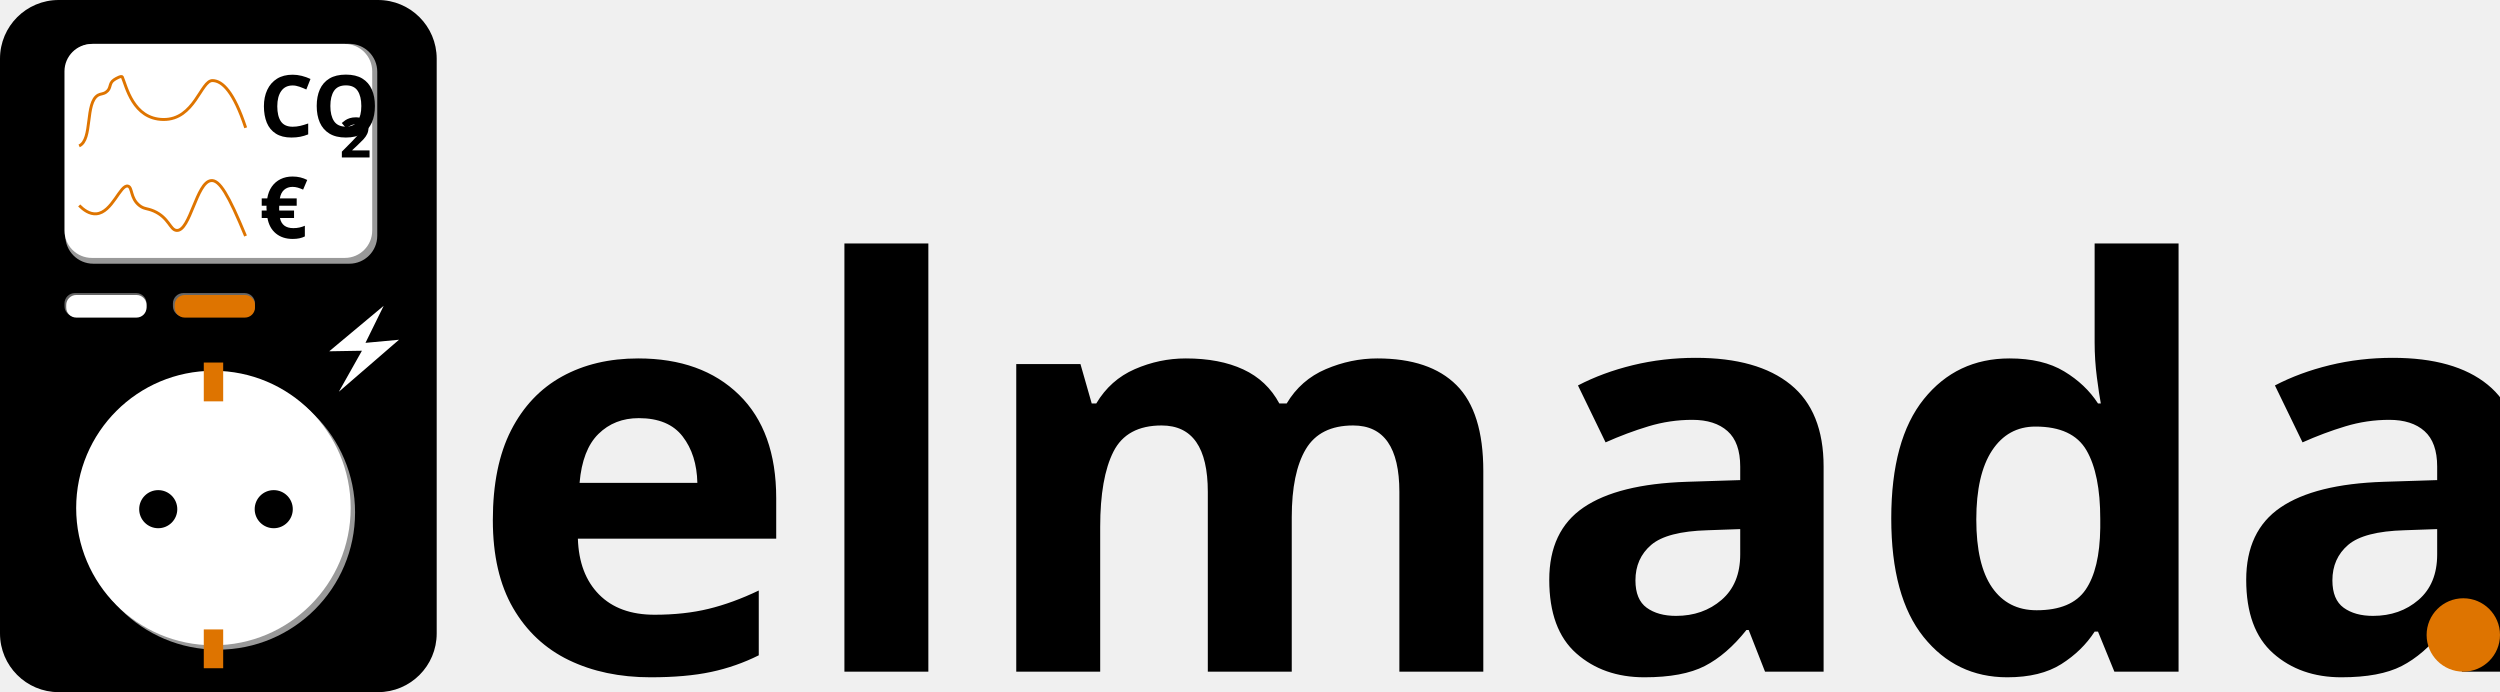
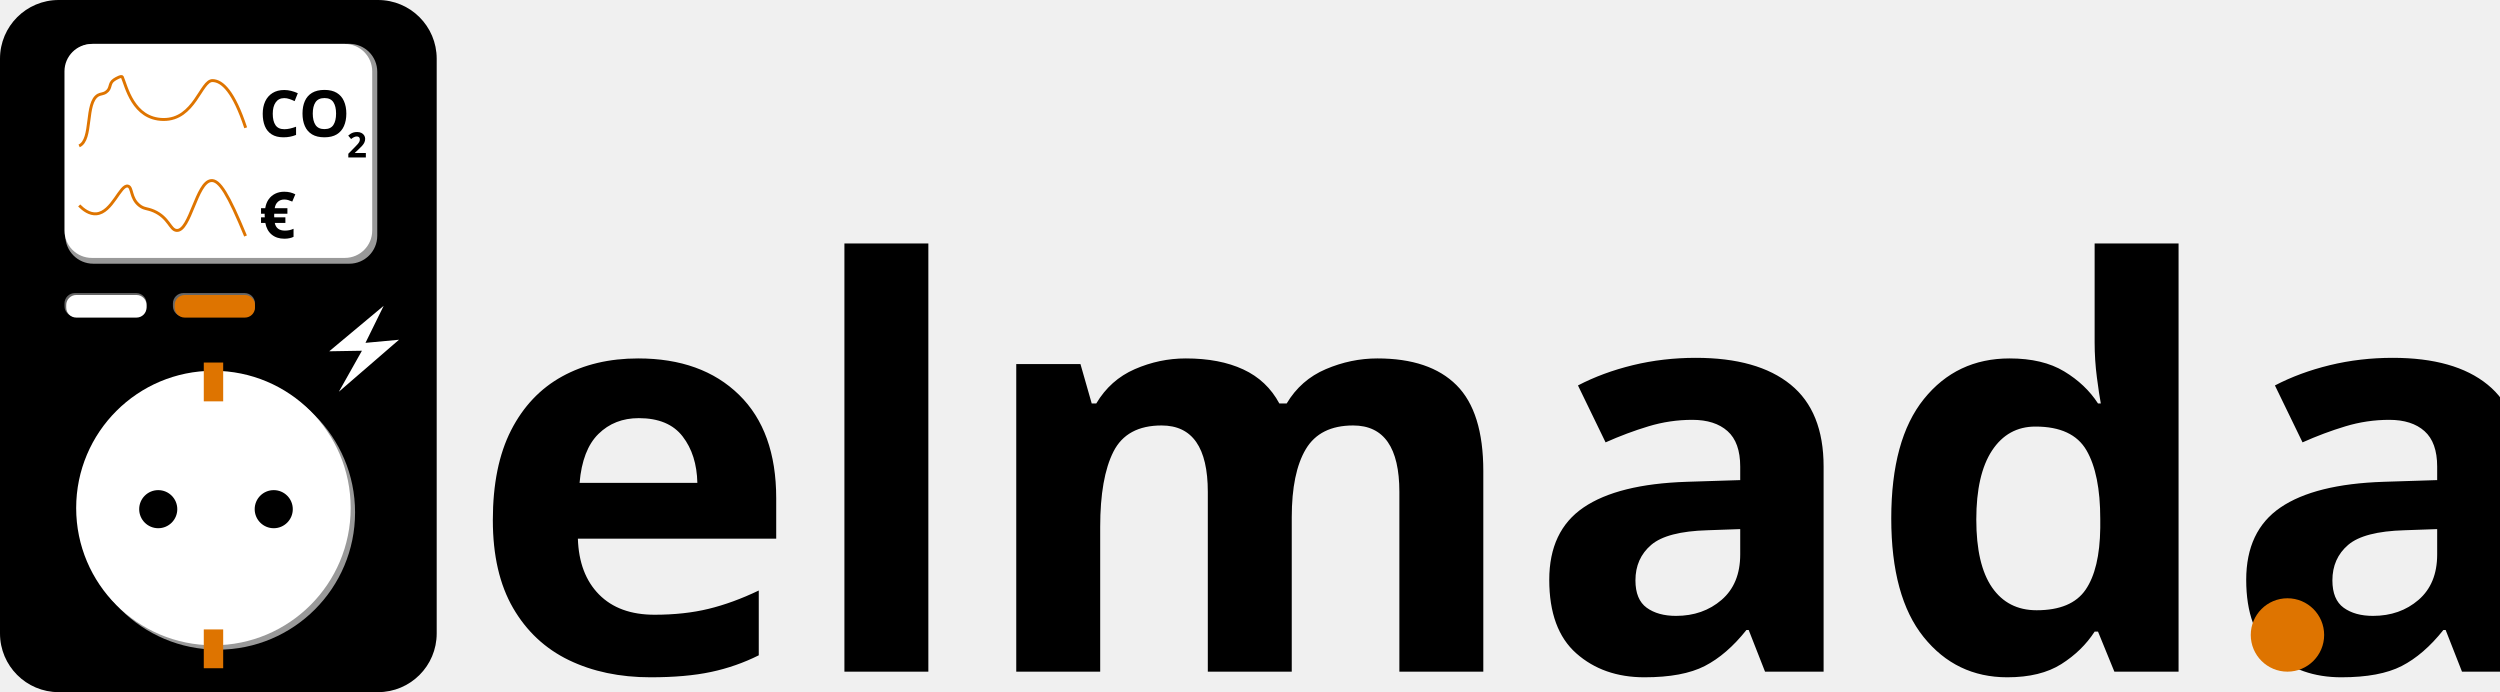
<svg xmlns="http://www.w3.org/2000/svg" viewBox="0 0 853 236">
  <defs>
-     <style>.cls-1{font-size:192.24px;font-family:MicrosoftNewTaiLue-Bold, Microsoft New Tai Lue;}.cls-1,.cls-6{font-weight:700;}.cls-2{fill:#de7400;}.cls-3{fill:#999;}.cls-4{fill:#fff;}.cls-5{fill:#666;}.cls-6{font-size:29.2px;font-family:AgencyFB-Bold, Agency FB;}.cls-7{font-size:18.92px;letter-spacing:0.01em;}.cls-8{fill:none;stroke:#de7400;stroke-miterlimit:10;}</style>
+     <style>.cls-1{font-size:192.24px;font-family:MicrosoftNewTaiLue-Bold, Microsoft New Tai Lue;}.cls-1,.cls-6{font-weight:700;}.cls-2{fill:#de7400;}.cls-3{fill:#999;}.cls-4{fill:#fff;}.cls-5{fill:#666;}.cls-6{font-size:22px;font-family:AgencyFB-Bold, Agency FB;}.cls-7{font-size:12px;letter-spacing:0.01em;}.cls-8{fill:none;stroke:#de7400;stroke-miterlimit:10;}</style>
  </defs>
  <g id="Ebene_1" data-name="Ebene 1">
    <text class="cls-1" transform="translate(159.5 229.17)">elmada</text>
-     <circle class="cls-2" cx="840.48" cy="216.65" r="12.52" />
+     <circle class="cls-2" cx="780.48" cy="216.65" r="12.52" />
    <rect width="149" height="236.16" rx="20.02" />
    <circle class="cls-3" cx="74.32" cy="174.84" r="46.83" />
    <circle class="cls-4" cx="72.82" cy="173.34" r="46.83" />
    <circle cx="93.4" cy="173.73" r="6.5" />
    <circle cx="53.99" cy="173.73" r="6.5" />
    <rect class="cls-2" x="69.53" y="123.7" width="6.62" height="13.24" />
    <rect class="cls-2" x="69.53" y="214.76" width="6.62" height="13.24" />
    <rect class="cls-5" x="22" y="100" width="28" height="8" rx="3.53" />
    <rect class="cls-4" x="22.6" y="100.65" width="27.4" height="7.71" rx="3.42" />
    <rect class="cls-5" x="59" y="100" width="28" height="8" rx="3.53" />
    <rect class="cls-2" x="59.6" y="100.65" width="27.4" height="7.71" rx="3.42" />
  </g>
  <g id="Isolationsmodus">
    <polygon class="cls-4" points="130.91 104.34 112.33 119.86 123.49 119.67 115.62 133.66 136.14 115.92 124.7 116.98 130.91 104.34" />
    <rect class="cls-3" x="37.99" y="-0.74" width="75.03" height="106.43" rx="9.54" transform="translate(23.03 127.97) rotate(-90)" />
    <rect class="cls-4" x="38" y="-1" width="73" height="105" rx="9.34" transform="translate(23 126) rotate(-90)" />
-     <text class="cls-6" transform="translate(88.36 46.63)">CO<tspan class="cls-7" x="27.53" y="7.1">2</tspan>
+     <text class="cls-6" transform="translate(88.36 46.63)">CO<tspan class="cls-7" x="30" y="7.1">2</tspan>
    </text>
    <path class="cls-8" d="M83.78,80.52c-5.87-14.18-8.9-19.2-11.75-18.9-5,.51-7.15,17.31-11.74,17C58,78.49,57.71,74.31,52.46,72c-2.35-1-3.28-.62-4.89-1.89-3.17-2.49-2.31-6.21-3.92-6.61-2.6-.65-5.35,9-10.76,9.45-2.33.2-4.41-1.37-5.87-2.84" />
    <path class="cls-8" d="M27,49.78C31.7,47.71,28.93,35,33.51,32.44c.82-.46,1.7-.31,2.68-1,1.87-1.3.84-2.91,2.68-4.18.78-.54,2.62-1.53,2.86-1,1.34,3.07,3.63,14.39,14,14.51,10.71.13,12.81-13.41,16.82-13.28,3.33.1,7.21,3.81,11.28,16.11" />
    <text class="cls-6" transform="translate(88.36 81.23)">€</text>
  </g>
</svg>
